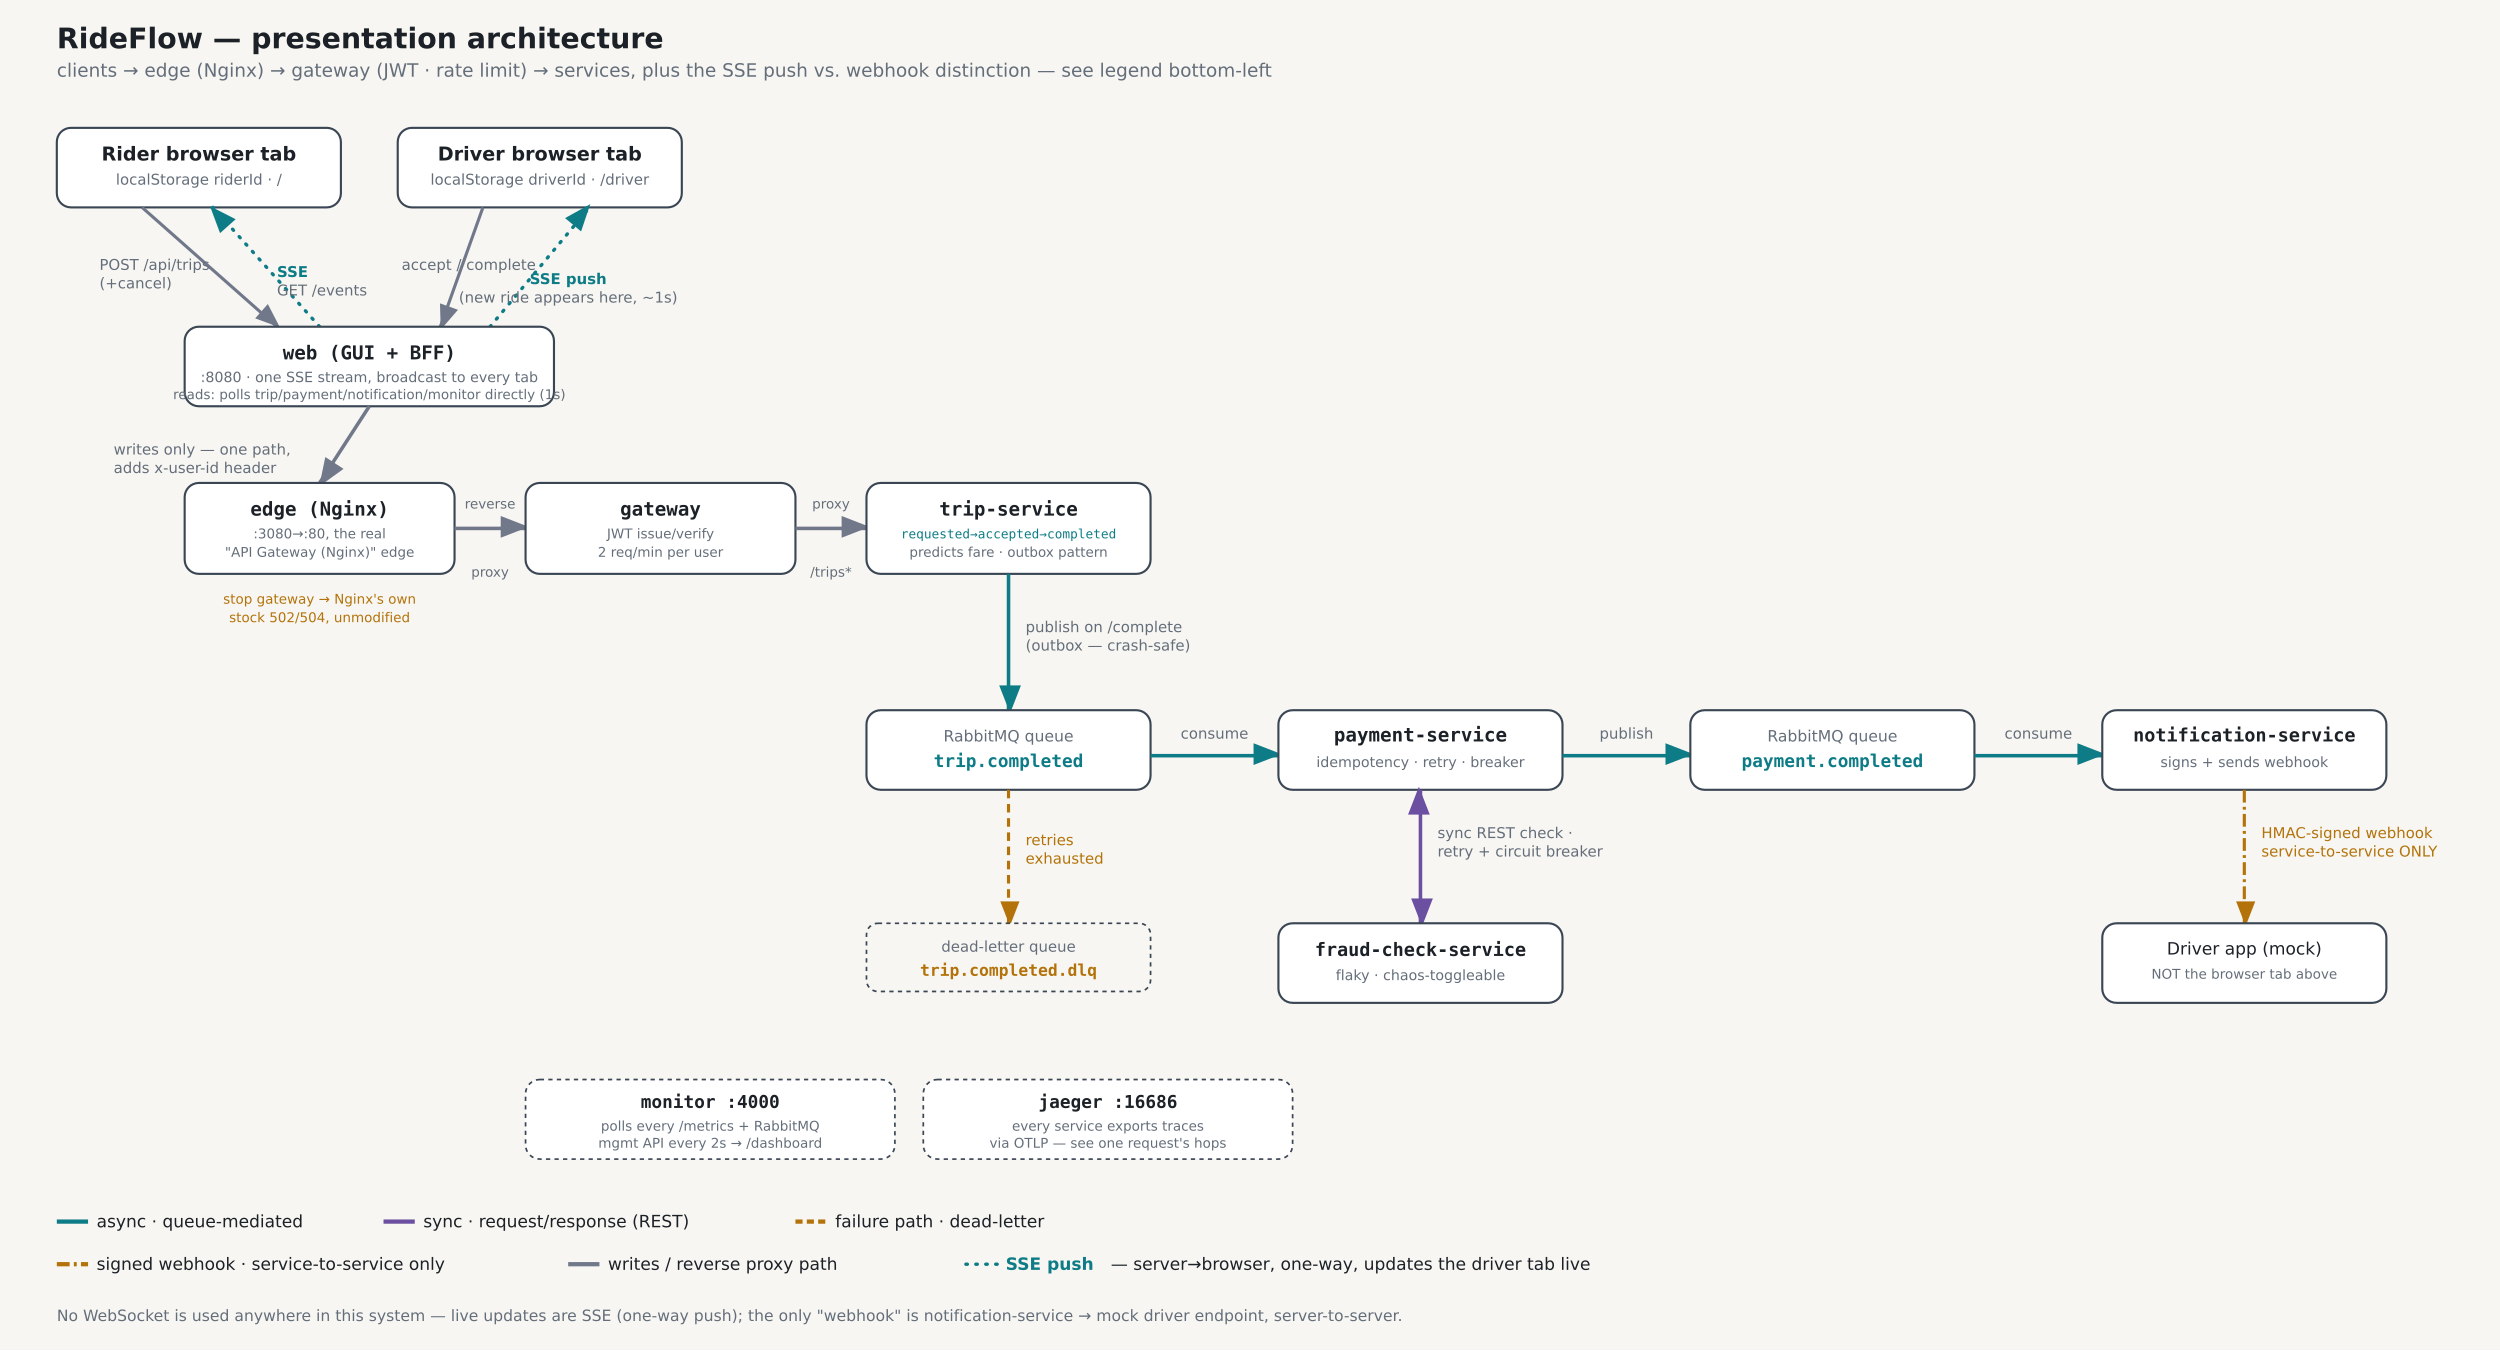
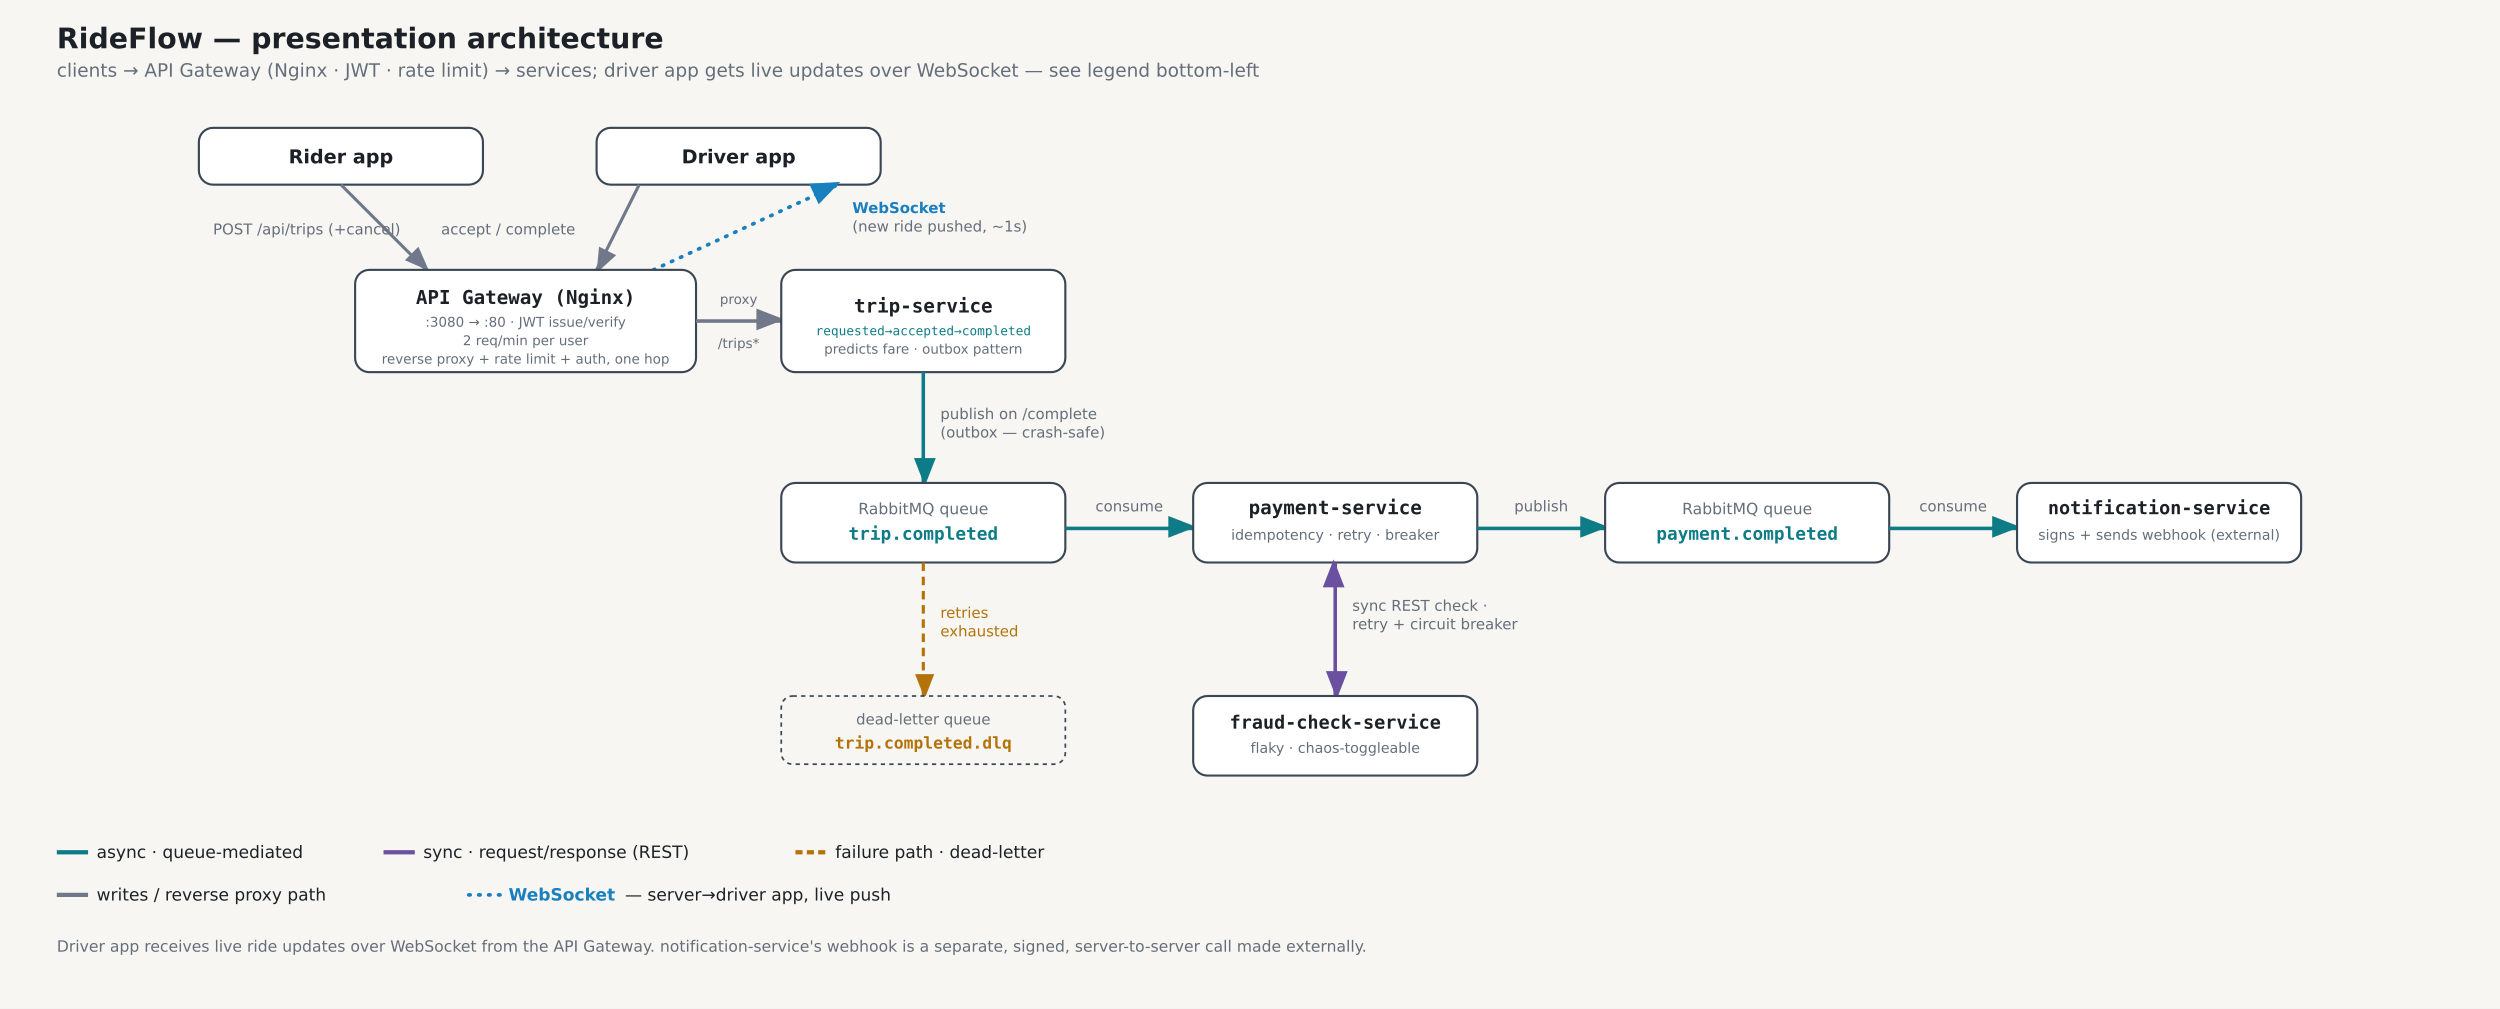
- <svg xmlns="http://www.w3.org/2000/svg" viewBox="0 0 1760 950" width="1760" height="950">
-   <rect x="0" y="0" width="1760" height="950" fill="#F7F6F2" />
+ <svg xmlns="http://www.w3.org/2000/svg" viewBox="0 0 1760 710" width="1760" height="710">
+   <rect x="0" y="0" width="1760" height="710" fill="#F7F6F2" />
  <defs>
    <marker id="arrow-async" viewBox="0 0 10 8" markerWidth="9" markerHeight="7" refX="8" refY="4" orient="auto-start-reverse">
      <polygon points="0,0 9,3.5 0,7" fill="#0E7C86" />
    </marker>
    <marker id="arrow-sync" viewBox="0 0 10 8" markerWidth="9" markerHeight="7" refX="8" refY="4" orient="auto-start-reverse">
      <polygon points="0,0 9,3.5 0,7" fill="#6B4FA0" />
    </marker>
    <marker id="arrow-fail" viewBox="0 0 10 8" markerWidth="9" markerHeight="7" refX="8" refY="4" orient="auto-start-reverse">
      <polygon points="0,0 9,3.5 0,7" fill="#B3730A" />
    </marker>
    <marker id="arrow-neutral" viewBox="0 0 10 8" markerWidth="9" markerHeight="7" refX="8" refY="4" orient="auto-start-reverse">
      <polygon points="0,0 9,3.5 0,7" fill="#70788A" />
    </marker>
+     <marker id="arrow-ws" viewBox="0 0 10 8" markerWidth="9" markerHeight="7" refX="8" refY="4" orient="auto-start-reverse">
+       <polygon points="0,0 9,3.5 0,7" fill="#1A7FBF" />
+     </marker>
  </defs>
  <text x="40" y="34" font-family="DejaVu Sans, sans-serif" font-weight="bold" font-size="20" fill="#1C2127">RideFlow — presentation architecture</text>
-   <text x="40" y="54" font-family="DejaVu Sans, sans-serif" font-size="13" fill="#646E7A">clients → edge (Nginx) → gateway (JWT · rate limit) → services, plus the SSE push vs. webhook distinction — see legend bottom-left</text>
-   <rect x="40" y="90" width="200" height="56" rx="10" fill="#FFFFFF" stroke="#3A4654" stroke-width="1.5" />
-   <text x="140" y="113" font-family="DejaVu Sans, sans-serif" font-weight="bold" font-size="13.5" fill="#1C2127" text-anchor="middle">Rider browser tab</text>
-   <text x="140" y="130" font-family="DejaVu Sans, sans-serif" font-size="10.5" fill="#646E7A" text-anchor="middle">localStorage riderId · /</text>
-   <rect x="280" y="90" width="200" height="56" rx="10" fill="#FFFFFF" stroke="#3A4654" stroke-width="1.5" />
-   <text x="380" y="113" font-family="DejaVu Sans, sans-serif" font-weight="bold" font-size="13.5" fill="#1C2127" text-anchor="middle">Driver browser tab</text>
-   <text x="380" y="130" font-family="DejaVu Sans, sans-serif" font-size="10.5" fill="#646E7A" text-anchor="middle">localStorage driverId · /driver</text>
-   <line x1="100" y1="146" x2="195" y2="230" stroke="#70788A" stroke-width="2.2" marker-end="url(#arrow-neutral)" />
-   <text x="70" y="190" font-family="DejaVu Sans, sans-serif" font-size="10.5" fill="#646E7A">POST /api/trips</text>
-   <text x="70" y="203" font-family="DejaVu Sans, sans-serif" font-size="10.5" fill="#646E7A">(+cancel)</text>
-   <line x1="225" y1="230" x2="150" y2="146" stroke="#0E7C86" stroke-width="2.4" stroke-dasharray="1 6" stroke-linecap="round" marker-end="url(#arrow-async)" />
-   <text x="195" y="195" font-family="DejaVu Sans, sans-serif" font-size="10.5" fill="#0E7C86" font-weight="bold">SSE</text>
-   <text x="195" y="208" font-family="DejaVu Sans, sans-serif" font-size="10.5" fill="#646E7A">GET /events</text>
-   <line x1="340" y1="146" x2="310" y2="230" stroke="#70788A" stroke-width="2.2" marker-end="url(#arrow-neutral)" />
-   <text x="330" y="190" font-family="DejaVu Sans, sans-serif" font-size="10.5" fill="#646E7A" text-anchor="middle">accept / complete</text>
-   <line x1="345" y1="230" x2="415" y2="146" stroke="#0E7C86" stroke-width="2.4" stroke-dasharray="1 6" stroke-linecap="round" marker-end="url(#arrow-async)" />
-   <text x="400" y="200" font-family="DejaVu Sans, sans-serif" font-size="10.5" fill="#0E7C86" font-weight="bold" text-anchor="middle">SSE push</text>
-   <text x="400" y="213" font-family="DejaVu Sans, sans-serif" font-size="10.5" fill="#646E7A" text-anchor="middle">(new ride appears here, ~1s)</text>
-   <rect x="130" y="230" width="260" height="56" rx="10" fill="#FFFFFF" stroke="#3A4654" stroke-width="1.5" />
-   <text x="260" y="253" font-family="DejaVu Sans Mono, monospace" font-weight="bold" font-size="13.5" fill="#1C2127" text-anchor="middle">web (GUI + BFF)</text>
-   <text x="260" y="269" font-family="DejaVu Sans, sans-serif" font-size="10" fill="#646E7A" text-anchor="middle">:8080 · one SSE stream, broadcast to every tab</text>
-   <text x="260" y="281" font-family="DejaVu Sans, sans-serif" font-size="9.5" fill="#646E7A" text-anchor="middle">reads: polls trip/payment/notification/monitor directly (1s)</text>
-   <line x1="260" y1="286" x2="225" y2="340" stroke="#70788A" stroke-width="2.5" marker-end="url(#arrow-neutral)" />
-   <text x="80" y="320" font-family="DejaVu Sans, sans-serif" font-size="10.5" fill="#646E7A">writes only — one path,</text>
-   <text x="80" y="333" font-family="DejaVu Sans, sans-serif" font-size="10.5" fill="#646E7A">adds x-user-id header</text>
-   <rect x="130" y="340" width="190" height="64" rx="10" fill="#FFFFFF" stroke="#3A4654" stroke-width="1.5" />
-   <text x="225" y="363" font-family="DejaVu Sans Mono, monospace" font-weight="bold" font-size="13.5" fill="#1C2127" text-anchor="middle">edge (Nginx)</text>
-   <text x="225" y="379" font-family="DejaVu Sans, sans-serif" font-size="9.5" fill="#646E7A" text-anchor="middle">:3080→:80, the real</text>
-   <text x="225" y="392" font-family="DejaVu Sans, sans-serif" font-size="9.5" fill="#646E7A" text-anchor="middle">"API Gateway (Nginx)" edge</text>
-   <line x1="320" y1="372" x2="370" y2="372" stroke="#70788A" stroke-width="2.5" marker-end="url(#arrow-neutral)" />
-   <text x="345" y="358" font-family="DejaVu Sans, sans-serif" font-size="9.5" fill="#646E7A" text-anchor="middle">reverse</text>
-   <text x="345" y="406" font-family="DejaVu Sans, sans-serif" font-size="9.5" fill="#646E7A" text-anchor="middle">proxy</text>
-   <rect x="370" y="340" width="190" height="64" rx="10" fill="#FFFFFF" stroke="#3A4654" stroke-width="1.5" />
-   <text x="465" y="363" font-family="DejaVu Sans Mono, monospace" font-weight="bold" font-size="13.5" fill="#1C2127" text-anchor="middle">gateway</text>
-   <text x="465" y="379" font-family="DejaVu Sans, sans-serif" font-size="9.5" fill="#646E7A" text-anchor="middle">JWT issue/verify</text>
-   <text x="465" y="392" font-family="DejaVu Sans, sans-serif" font-size="9.5" fill="#646E7A" text-anchor="middle">2 req/min per user</text>
-   <line x1="560" y1="372" x2="610" y2="372" stroke="#70788A" stroke-width="2.5" marker-end="url(#arrow-neutral)" />
-   <text x="585" y="358" font-family="DejaVu Sans, sans-serif" font-size="9.5" fill="#646E7A" text-anchor="middle">proxy</text>
-   <text x="585" y="406" font-family="DejaVu Sans, sans-serif" font-size="9.5" fill="#646E7A" text-anchor="middle">/trips*</text>
-   <rect x="610" y="340" width="200" height="64" rx="10" fill="#FFFFFF" stroke="#3A4654" stroke-width="1.5" />
-   <text x="710" y="363" font-family="DejaVu Sans Mono, monospace" font-weight="bold" font-size="13.5" fill="#1C2127" text-anchor="middle">trip-service</text>
-   <text x="710" y="379" font-family="DejaVu Sans Mono, monospace" font-size="9" fill="#0E7C86" text-anchor="middle">requested→accepted→completed</text>
-   <text x="710" y="392" font-family="DejaVu Sans, sans-serif" font-size="9.5" fill="#646E7A" text-anchor="middle">predicts fare · outbox pattern</text>
-   <text x="225" y="425" font-family="DejaVu Sans, sans-serif" font-size="9.5" fill="#B3730A" text-anchor="middle">stop gateway → Nginx's own</text>
-   <text x="225" y="438" font-family="DejaVu Sans, sans-serif" font-size="9.5" fill="#B3730A" text-anchor="middle">stock 502/504, unmodified</text>
-   <line x1="710" y1="404" x2="710" y2="500" stroke="#0E7C86" stroke-width="2.5" marker-end="url(#arrow-async)" />
-   <text x="722" y="445" font-family="DejaVu Sans, sans-serif" font-size="10.5" fill="#646E7A">publish on /complete</text>
-   <text x="722" y="458" font-family="DejaVu Sans, sans-serif" font-size="10.5" fill="#646E7A">(outbox — crash-safe)</text>
-   <rect x="610" y="500" width="200" height="56" rx="10" fill="#FFFFFF" stroke="#3A4654" stroke-width="1.5" />
-   <text x="710" y="522" font-family="DejaVu Sans, sans-serif" font-size="11" fill="#646E7A" text-anchor="middle">RabbitMQ queue</text>
-   <text x="710" y="540" font-family="DejaVu Sans Mono, monospace" font-weight="bold" font-size="12.5" fill="#0E7C86" text-anchor="middle">trip.completed</text>
-   <line x1="810" y1="532" x2="900" y2="532" stroke="#0E7C86" stroke-width="2.5" marker-end="url(#arrow-async)" />
-   <text x="855" y="520" font-family="DejaVu Sans, sans-serif" font-size="10.5" fill="#646E7A" text-anchor="middle">consume</text>
-   <line x1="710" y1="556" x2="710" y2="650" stroke="#B3730A" stroke-width="2.2" stroke-dasharray="6 4" marker-end="url(#arrow-fail)" />
-   <text x="722" y="595" font-family="DejaVu Sans, sans-serif" font-size="10.5" fill="#B3730A">retries</text>
-   <text x="722" y="608" font-family="DejaVu Sans, sans-serif" font-size="10.5" fill="#B3730A">exhausted</text>
-   <rect x="610" y="650" width="200" height="48" rx="8" fill="#F7F6F2" stroke="#3A4654" stroke-width="1.2" stroke-dasharray="3 3" />
-   <text x="710" y="670" font-family="DejaVu Sans, sans-serif" font-size="10.5" fill="#646E7A" text-anchor="middle">dead-letter queue</text>
-   <text x="710" y="687" font-family="DejaVu Sans Mono, monospace" font-weight="bold" font-size="11.5" fill="#B3730A" text-anchor="middle">trip.completed.dlq</text>
-   <rect x="900" y="500" width="200" height="56" rx="10" fill="#FFFFFF" stroke="#3A4654" stroke-width="1.5" />
-   <text x="1000" y="522" font-family="DejaVu Sans Mono, monospace" font-weight="bold" font-size="13.5" fill="#1C2127" text-anchor="middle">payment-service</text>
-   <text x="1000" y="540" font-family="DejaVu Sans, sans-serif" font-size="10" fill="#646E7A" text-anchor="middle">idempotency · retry · breaker</text>
-   <line x1="1000" y1="556" x2="1000" y2="650" stroke="#6B4FA0" stroke-width="2.5" marker-start="url(#arrow-sync)" marker-end="url(#arrow-sync)" />
-   <text x="1012" y="590" font-family="DejaVu Sans, sans-serif" font-size="10.5" fill="#646E7A">sync REST check ·</text>
-   <text x="1012" y="603" font-family="DejaVu Sans, sans-serif" font-size="10.5" fill="#646E7A">retry + circuit breaker</text>
-   <rect x="900" y="650" width="200" height="56" rx="10" fill="#FFFFFF" stroke="#3A4654" stroke-width="1.5" />
-   <text x="1000" y="673" font-family="DejaVu Sans Mono, monospace" font-weight="bold" font-size="13" fill="#1C2127" text-anchor="middle">fraud-check-service</text>
-   <text x="1000" y="690" font-family="DejaVu Sans, sans-serif" font-size="10" fill="#646E7A" text-anchor="middle">flaky · chaos-toggleable</text>
-   <line x1="1100" y1="532" x2="1190" y2="532" stroke="#0E7C86" stroke-width="2.5" marker-end="url(#arrow-async)" />
-   <text x="1145" y="520" font-family="DejaVu Sans, sans-serif" font-size="10.5" fill="#646E7A" text-anchor="middle">publish</text>
-   <rect x="1190" y="500" width="200" height="56" rx="10" fill="#FFFFFF" stroke="#3A4654" stroke-width="1.5" />
-   <text x="1290" y="522" font-family="DejaVu Sans, sans-serif" font-size="11" fill="#646E7A" text-anchor="middle">RabbitMQ queue</text>
-   <text x="1290" y="540" font-family="DejaVu Sans Mono, monospace" font-weight="bold" font-size="12.5" fill="#0E7C86" text-anchor="middle">payment.completed</text>
-   <line x1="1390" y1="532" x2="1480" y2="532" stroke="#0E7C86" stroke-width="2.5" marker-end="url(#arrow-async)" />
-   <text x="1435" y="520" font-family="DejaVu Sans, sans-serif" font-size="10.5" fill="#646E7A" text-anchor="middle">consume</text>
-   <rect x="1480" y="500" width="200" height="56" rx="10" fill="#FFFFFF" stroke="#3A4654" stroke-width="1.5" />
-   <text x="1580" y="522" font-family="DejaVu Sans Mono, monospace" font-weight="bold" font-size="13" fill="#1C2127" text-anchor="middle">notification-service</text>
-   <text x="1580" y="540" font-family="DejaVu Sans, sans-serif" font-size="10" fill="#646E7A" text-anchor="middle">signs + sends webhook</text>
-   <line x1="1580" y1="556" x2="1580" y2="650" stroke="#B3730A" stroke-width="2.2" stroke-dasharray="9 3 2 3" marker-end="url(#arrow-fail)" />
-   <text x="1592" y="590" font-family="DejaVu Sans, sans-serif" font-size="10.5" fill="#B3730A">HMAC-signed webhook</text>
-   <text x="1592" y="603" font-family="DejaVu Sans, sans-serif" font-size="10.5" fill="#B3730A">service-to-service ONLY</text>
-   <rect x="1480" y="650" width="200" height="56" rx="10" fill="#FFFFFF" stroke="#3A4654" stroke-width="1.5" />
-   <text x="1580" y="672" font-family="DejaVu Sans, sans-serif" font-size="12" fill="#1C2127" text-anchor="middle">Driver app (mock)</text>
-   <text x="1580" y="689" font-family="DejaVu Sans, sans-serif" font-size="9.5" fill="#646E7A" text-anchor="middle">NOT the browser tab above</text>
-   <rect x="370" y="760" width="260" height="56" rx="10" fill="#FFFFFF" stroke="#3A4654" stroke-width="1.2" stroke-dasharray="3 3" />
-   <text x="500" y="780" font-family="DejaVu Sans Mono, monospace" font-weight="bold" font-size="12.5" fill="#1C2127" text-anchor="middle">monitor :4000</text>
-   <text x="500" y="796" font-family="DejaVu Sans, sans-serif" font-size="9.5" fill="#646E7A" text-anchor="middle">polls every /metrics + RabbitMQ</text>
-   <text x="500" y="808" font-family="DejaVu Sans, sans-serif" font-size="9.5" fill="#646E7A" text-anchor="middle">mgmt API every 2s → /dashboard</text>
-   <rect x="650" y="760" width="260" height="56" rx="10" fill="#FFFFFF" stroke="#3A4654" stroke-width="1.2" stroke-dasharray="3 3" />
-   <text x="780" y="780" font-family="DejaVu Sans Mono, monospace" font-weight="bold" font-size="12.5" fill="#1C2127" text-anchor="middle">jaeger :16686</text>
-   <text x="780" y="796" font-family="DejaVu Sans, sans-serif" font-size="9.5" fill="#646E7A" text-anchor="middle">every service exports traces</text>
-   <text x="780" y="808" font-family="DejaVu Sans, sans-serif" font-size="9.5" fill="#646E7A" text-anchor="middle">via OTLP — see one request's hops</text>
-   <line x1="40" y1="860" x2="62" y2="860" stroke="#0E7C86" stroke-width="3" />
-   <text x="68" y="864" font-family="DejaVu Sans, sans-serif" font-size="12" fill="#1C2127">async · queue-mediated</text>
-   <line x1="270" y1="860" x2="292" y2="860" stroke="#6B4FA0" stroke-width="3" />
-   <text x="298" y="864" font-family="DejaVu Sans, sans-serif" font-size="12" fill="#1C2127">sync · request/response (REST)</text>
-   <line x1="560" y1="860" x2="582" y2="860" stroke="#B3730A" stroke-width="3" stroke-dasharray="5 3" />
-   <text x="588" y="864" font-family="DejaVu Sans, sans-serif" font-size="12" fill="#1C2127">failure path · dead-letter</text>
-   <line x1="40" y1="890" x2="62" y2="890" stroke="#B3730A" stroke-width="3" stroke-dasharray="9 3 2 3" />
-   <text x="68" y="894" font-family="DejaVu Sans, sans-serif" font-size="12" fill="#1C2127">signed webhook · service-to-service only</text>
-   <line x1="400" y1="890" x2="422" y2="890" stroke="#70788A" stroke-width="3" />
-   <text x="428" y="894" font-family="DejaVu Sans, sans-serif" font-size="12" fill="#1C2127">writes / reverse proxy path</text>
-   <line x1="680" y1="890" x2="702" y2="890" stroke="#0E7C86" stroke-width="2.4" stroke-dasharray="1 6" stroke-linecap="round" />
-   <text x="708" y="894" font-family="DejaVu Sans, sans-serif" font-size="12" fill="#0E7C86" font-weight="bold">SSE push</text>
-   <text x="782" y="894" font-family="DejaVu Sans, sans-serif" font-size="12" fill="#1C2127">— server→browser, one-way, updates the driver tab live</text>
-   <text x="40" y="930" font-family="DejaVu Sans, sans-serif" font-size="11" fill="#646E7A">No WebSocket is used anywhere in this system — live updates are SSE (one-way push); the only "webhook" is notification-service → mock driver endpoint, server-to-server.</text>
+   <text x="40" y="54" font-family="DejaVu Sans, sans-serif" font-size="13" fill="#646E7A">clients → API Gateway (Nginx · JWT · rate limit) → services; driver app gets live updates over WebSocket — see legend bottom-left</text>
+   <rect x="140" y="90" width="200" height="40" rx="10" fill="#FFFFFF" stroke="#3A4654" stroke-width="1.5" />
+   <text x="240" y="115" font-family="DejaVu Sans, sans-serif" font-weight="bold" font-size="13.5" fill="#1C2127" text-anchor="middle">Rider app</text>
+   <rect x="420" y="90" width="200" height="40" rx="10" fill="#FFFFFF" stroke="#3A4654" stroke-width="1.5" />
+   <text x="520" y="115" font-family="DejaVu Sans, sans-serif" font-weight="bold" font-size="13.5" fill="#1C2127" text-anchor="middle">Driver app</text>
+   <line x1="240" y1="130" x2="300" y2="190" stroke="#70788A" stroke-width="2.2" marker-end="url(#arrow-neutral)" />
+   <text x="150" y="165" font-family="DejaVu Sans, sans-serif" font-size="10.5" fill="#646E7A">POST /api/trips (+cancel)</text>
+   <line x1="450" y1="130" x2="420" y2="190" stroke="#70788A" stroke-width="2.2" marker-end="url(#arrow-neutral)" />
+   <text x="405" y="165" font-family="DejaVu Sans, sans-serif" font-size="10.5" fill="#646E7A" text-anchor="end">accept / complete</text>
+   <line x1="460" y1="190" x2="590" y2="130" stroke="#1A7FBF" stroke-width="2.6" stroke-dasharray="1 6" stroke-linecap="round" marker-end="url(#arrow-ws)" />
+   <text x="600" y="150" font-family="DejaVu Sans, sans-serif" font-size="10.5" fill="#1A7FBF" font-weight="bold">WebSocket</text>
+   <text x="600" y="163" font-family="DejaVu Sans, sans-serif" font-size="10.5" fill="#646E7A">(new ride pushed, ~1s)</text>
+   <rect x="250" y="190" width="240" height="72" rx="10" fill="#FFFFFF" stroke="#3A4654" stroke-width="1.5" />
+   <text x="370" y="214" font-family="DejaVu Sans Mono, monospace" font-weight="bold" font-size="13.5" fill="#1C2127" text-anchor="middle">API Gateway (Nginx)</text>
+   <text x="370" y="230" font-family="DejaVu Sans, sans-serif" font-size="9.5" fill="#646E7A" text-anchor="middle">:3080 → :80 · JWT issue/verify</text>
+   <text x="370" y="243" font-family="DejaVu Sans, sans-serif" font-size="9.5" fill="#646E7A" text-anchor="middle">2 req/min per user</text>
+   <text x="370" y="256" font-family="DejaVu Sans, sans-serif" font-size="9.5" fill="#646E7A" text-anchor="middle">reverse proxy + rate limit + auth, one hop</text>
+   <line x1="490" y1="226" x2="550" y2="226" stroke="#70788A" stroke-width="2.5" marker-end="url(#arrow-neutral)" />
+   <text x="520" y="214" font-family="DejaVu Sans, sans-serif" font-size="9.5" fill="#646E7A" text-anchor="middle">proxy</text>
+   <text x="520" y="245" font-family="DejaVu Sans, sans-serif" font-size="9.5" fill="#646E7A" text-anchor="middle">/trips*</text>
+   <rect x="550" y="190" width="200" height="72" rx="10" fill="#FFFFFF" stroke="#3A4654" stroke-width="1.5" />
+   <text x="650" y="220" font-family="DejaVu Sans Mono, monospace" font-weight="bold" font-size="13.5" fill="#1C2127" text-anchor="middle">trip-service</text>
+   <text x="650" y="236" font-family="DejaVu Sans Mono, monospace" font-size="9" fill="#0E7C86" text-anchor="middle">requested→accepted→completed</text>
+   <text x="650" y="249" font-family="DejaVu Sans, sans-serif" font-size="9.5" fill="#646E7A" text-anchor="middle">predicts fare · outbox pattern</text>
+   <line x1="650" y1="262" x2="650" y2="340" stroke="#0E7C86" stroke-width="2.5" marker-end="url(#arrow-async)" />
+   <text x="662" y="295" font-family="DejaVu Sans, sans-serif" font-size="10.5" fill="#646E7A">publish on /complete</text>
+   <text x="662" y="308" font-family="DejaVu Sans, sans-serif" font-size="10.5" fill="#646E7A">(outbox — crash-safe)</text>
+   <rect x="550" y="340" width="200" height="56" rx="10" fill="#FFFFFF" stroke="#3A4654" stroke-width="1.5" />
+   <text x="650" y="362" font-family="DejaVu Sans, sans-serif" font-size="11" fill="#646E7A" text-anchor="middle">RabbitMQ queue</text>
+   <text x="650" y="380" font-family="DejaVu Sans Mono, monospace" font-weight="bold" font-size="12.5" fill="#0E7C86" text-anchor="middle">trip.completed</text>
+   <line x1="750" y1="372" x2="840" y2="372" stroke="#0E7C86" stroke-width="2.5" marker-end="url(#arrow-async)" />
+   <text x="795" y="360" font-family="DejaVu Sans, sans-serif" font-size="10.5" fill="#646E7A" text-anchor="middle">consume</text>
+   <line x1="650" y1="396" x2="650" y2="490" stroke="#B3730A" stroke-width="2.2" stroke-dasharray="6 4" marker-end="url(#arrow-fail)" />
+   <text x="662" y="435" font-family="DejaVu Sans, sans-serif" font-size="10.5" fill="#B3730A">retries</text>
+   <text x="662" y="448" font-family="DejaVu Sans, sans-serif" font-size="10.5" fill="#B3730A">exhausted</text>
+   <rect x="550" y="490" width="200" height="48" rx="8" fill="#F7F6F2" stroke="#3A4654" stroke-width="1.2" stroke-dasharray="3 3" />
+   <text x="650" y="510" font-family="DejaVu Sans, sans-serif" font-size="10.5" fill="#646E7A" text-anchor="middle">dead-letter queue</text>
+   <text x="650" y="527" font-family="DejaVu Sans Mono, monospace" font-weight="bold" font-size="11.5" fill="#B3730A" text-anchor="middle">trip.completed.dlq</text>
+   <rect x="840" y="340" width="200" height="56" rx="10" fill="#FFFFFF" stroke="#3A4654" stroke-width="1.5" />
+   <text x="940" y="362" font-family="DejaVu Sans Mono, monospace" font-weight="bold" font-size="13.5" fill="#1C2127" text-anchor="middle">payment-service</text>
+   <text x="940" y="380" font-family="DejaVu Sans, sans-serif" font-size="10" fill="#646E7A" text-anchor="middle">idempotency · retry · breaker</text>
+   <line x1="940" y1="396" x2="940" y2="490" stroke="#6B4FA0" stroke-width="2.5" marker-start="url(#arrow-sync)" marker-end="url(#arrow-sync)" />
+   <text x="952" y="430" font-family="DejaVu Sans, sans-serif" font-size="10.5" fill="#646E7A">sync REST check ·</text>
+   <text x="952" y="443" font-family="DejaVu Sans, sans-serif" font-size="10.5" fill="#646E7A">retry + circuit breaker</text>
+   <rect x="840" y="490" width="200" height="56" rx="10" fill="#FFFFFF" stroke="#3A4654" stroke-width="1.5" />
+   <text x="940" y="513" font-family="DejaVu Sans Mono, monospace" font-weight="bold" font-size="13" fill="#1C2127" text-anchor="middle">fraud-check-service</text>
+   <text x="940" y="530" font-family="DejaVu Sans, sans-serif" font-size="10" fill="#646E7A" text-anchor="middle">flaky · chaos-toggleable</text>
+   <line x1="1040" y1="372" x2="1130" y2="372" stroke="#0E7C86" stroke-width="2.5" marker-end="url(#arrow-async)" />
+   <text x="1085" y="360" font-family="DejaVu Sans, sans-serif" font-size="10.5" fill="#646E7A" text-anchor="middle">publish</text>
+   <rect x="1130" y="340" width="200" height="56" rx="10" fill="#FFFFFF" stroke="#3A4654" stroke-width="1.5" />
+   <text x="1230" y="362" font-family="DejaVu Sans, sans-serif" font-size="11" fill="#646E7A" text-anchor="middle">RabbitMQ queue</text>
+   <text x="1230" y="380" font-family="DejaVu Sans Mono, monospace" font-weight="bold" font-size="12.5" fill="#0E7C86" text-anchor="middle">payment.completed</text>
+   <line x1="1330" y1="372" x2="1420" y2="372" stroke="#0E7C86" stroke-width="2.5" marker-end="url(#arrow-async)" />
+   <text x="1375" y="360" font-family="DejaVu Sans, sans-serif" font-size="10.5" fill="#646E7A" text-anchor="middle">consume</text>
+   <rect x="1420" y="340" width="200" height="56" rx="10" fill="#FFFFFF" stroke="#3A4654" stroke-width="1.5" />
+   <text x="1520" y="362" font-family="DejaVu Sans Mono, monospace" font-weight="bold" font-size="13" fill="#1C2127" text-anchor="middle">notification-service</text>
+   <text x="1520" y="380" font-family="DejaVu Sans, sans-serif" font-size="10" fill="#646E7A" text-anchor="middle">signs + sends webhook (external)</text>
+   <line x1="40" y1="600" x2="62" y2="600" stroke="#0E7C86" stroke-width="3" />
+   <text x="68" y="604" font-family="DejaVu Sans, sans-serif" font-size="12" fill="#1C2127">async · queue-mediated</text>
+   <line x1="270" y1="600" x2="292" y2="600" stroke="#6B4FA0" stroke-width="3" />
+   <text x="298" y="604" font-family="DejaVu Sans, sans-serif" font-size="12" fill="#1C2127">sync · request/response (REST)</text>
+   <line x1="560" y1="600" x2="582" y2="600" stroke="#B3730A" stroke-width="3" stroke-dasharray="5 3" />
+   <text x="588" y="604" font-family="DejaVu Sans, sans-serif" font-size="12" fill="#1C2127">failure path · dead-letter</text>
+   <line x1="40" y1="630" x2="62" y2="630" stroke="#70788A" stroke-width="3" />
+   <text x="68" y="634" font-family="DejaVu Sans, sans-serif" font-size="12" fill="#1C2127">writes / reverse proxy path</text>
+   <line x1="330" y1="630" x2="352" y2="630" stroke="#1A7FBF" stroke-width="2.6" stroke-dasharray="1 6" stroke-linecap="round" />
+   <text x="358" y="634" font-family="DejaVu Sans, sans-serif" font-size="12" fill="#1A7FBF" font-weight="bold">WebSocket</text>
+   <text x="440" y="634" font-family="DejaVu Sans, sans-serif" font-size="12" fill="#1C2127">— server→driver app, live push</text>
+   <text x="40" y="670" font-family="DejaVu Sans, sans-serif" font-size="11" fill="#646E7A">Driver app receives live ride updates over WebSocket from the API Gateway. notification-service's webhook is a separate, signed, server-to-server call made externally.</text>
</svg>
